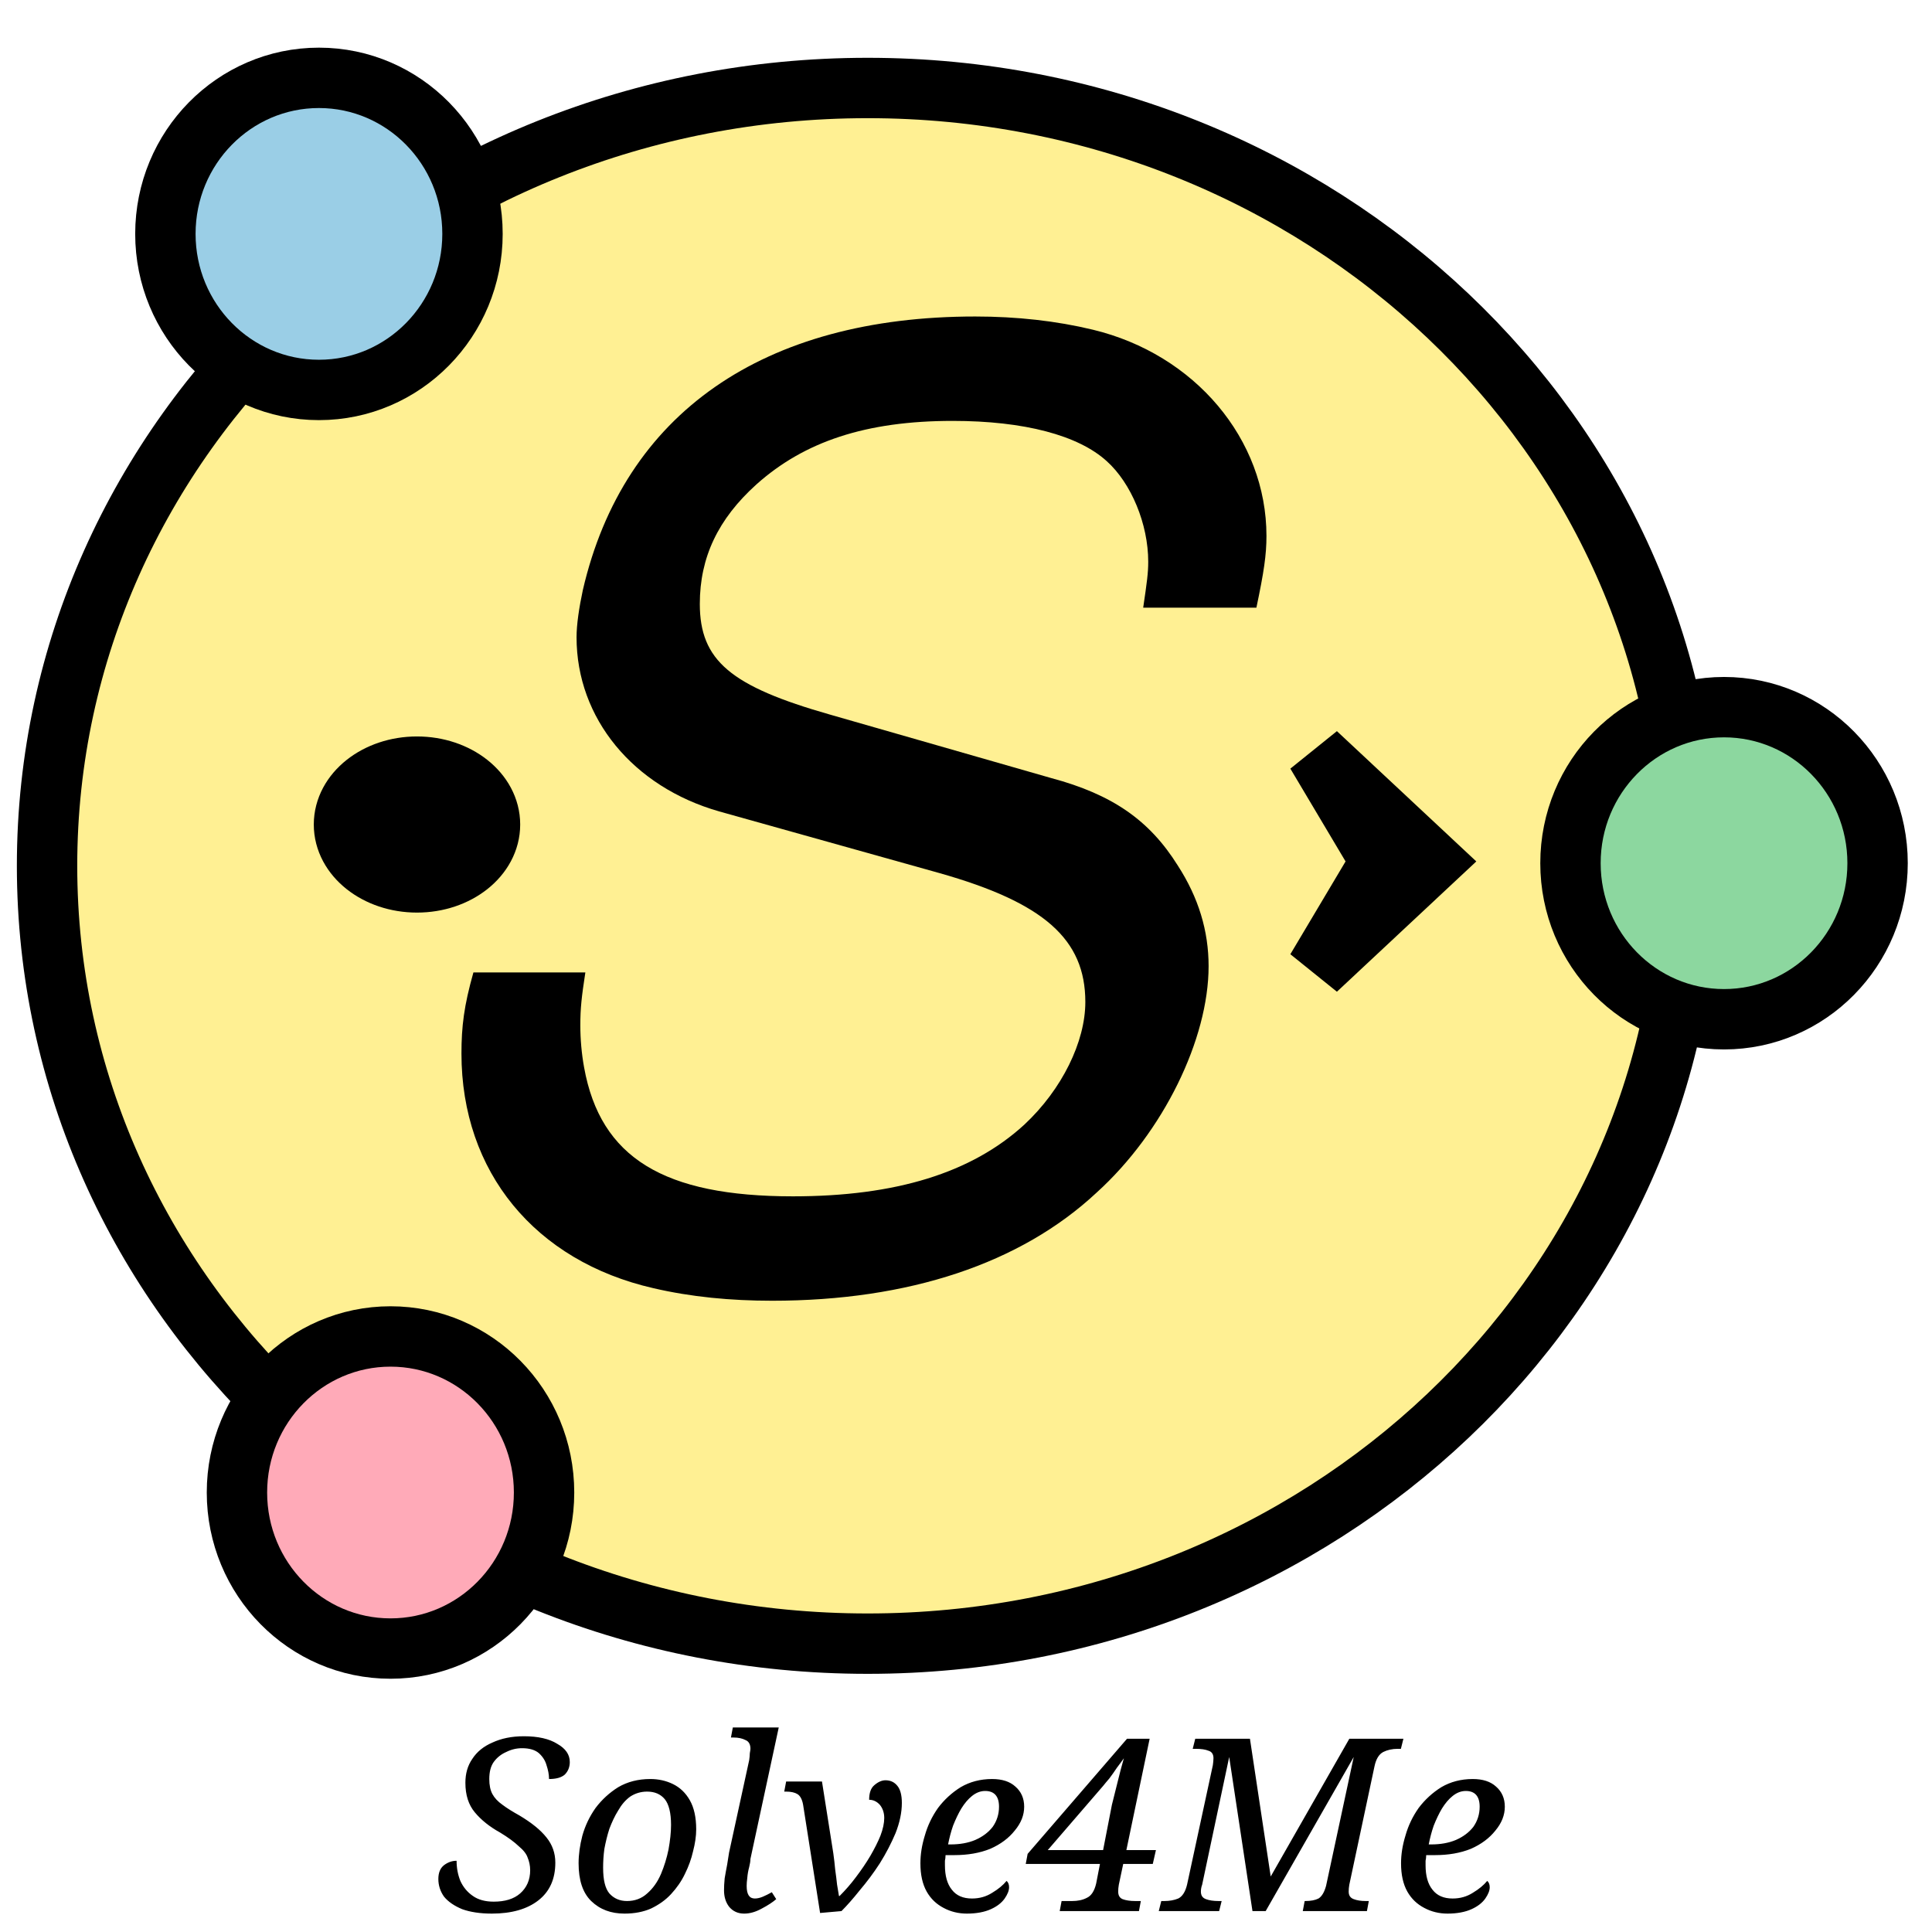
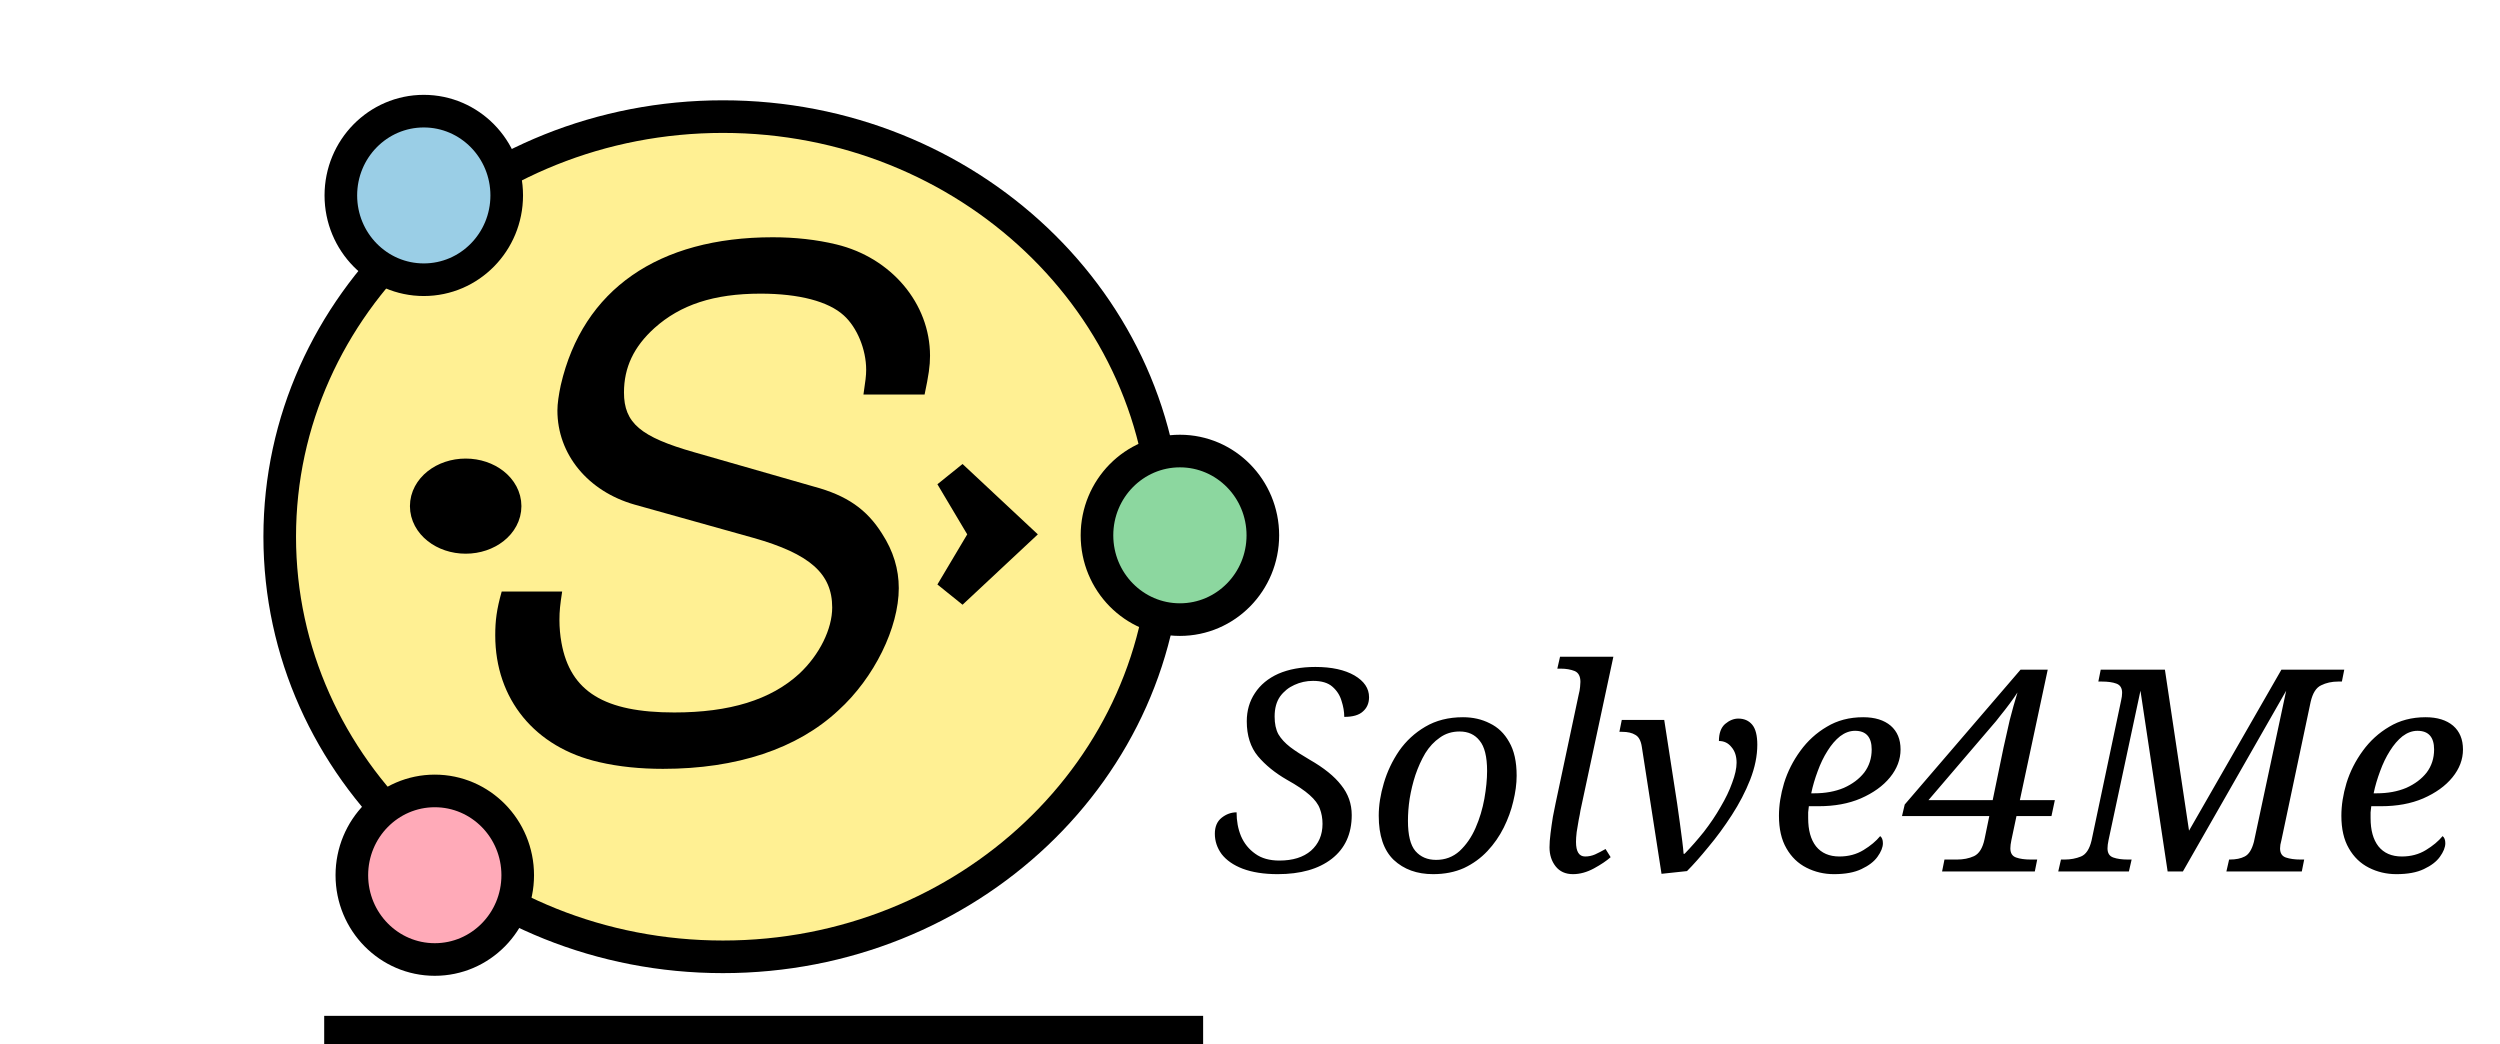
- <svg xmlns="http://www.w3.org/2000/svg" width="48" height="48">
+ <svg xmlns="http://www.w3.org/2000/svg" width="115" height="48">
+   <defs>
+     <filter id="svg_2_blur">
+       <feGaussianBlur stdDeviation="1.1" />
+     </filter>
+   </defs>
  <g>
-     <rect fill="#ff0000" fill-opacity="0" id="canvas_background" height="50" width="50" y="-1" x="-1" />
-     <g display="none" id="canvasGrid">
-       <rect fill="url(#gridpattern)" stroke-width="0" y="0" x="0" height="100%" width="100%" id="svg_1" />
+     <rect x="-1" y="-1" width="117" height="50" id="canvas_background" fill-opacity="0" fill="#ff0000" />
+     <g id="canvasGrid" display="none">
+       <rect id="svg_1" width="100%" height="100%" x="0" y="0" stroke-width="0" fill="url(#gridpattern)" />
    </g>
  </g>
  <g>
-     <ellipse ry="19.325" rx="20.388" id="svg_19" cy="21.511" cx="21.557" stroke-opacity="null" stroke-width="1.5" stroke="#000" fill="#FFF093" />
-     <text font-style="italic" xml:space="preserve" text-anchor="start" font-family="Helvetica, Arial, sans-serif" font-size="32" id="svg_4" y="31.581" x="8.62" stroke-width="0" stroke="#000" fill="#000000">S</text>
-     <ellipse ry="3.877" rx="3.815" id="svg_6" cy="5.811" cx="7.924" stroke-width="1.5" stroke="#000" fill="#9ACEE6" />
-     <ellipse ry="3.877" rx="3.815" id="svg_7" cy="21.446" cx="42.833" stroke-width="1.5" stroke="#000" fill="#8CD79F" />
-     <ellipse ry="3.877" rx="3.815" id="svg_14" cy="37.081" cx="9.702" stroke-width="1.5" stroke="#000" fill="#FFAAB8" />
-     <path id="svg_24" d="m34.303,21.402l-1.6,-2.689l2.877,2.689l-2.877,2.689l1.6,-2.689z" stroke-opacity="null" stroke-width="1.5" stroke="#000" fill="#FFF093" />
-     <path id="svg_30" d="m10.36,21.923c1.002,0 1.814,-0.644 1.814,-1.438c0,-0.794 -0.812,-1.438 -1.814,-1.438c-1.002,0 -1.814,0.644 -1.814,1.438c0,0.794 0.812,1.438 1.814,1.438zm0.291,-2.401l0.441,0.35l-0.772,0.612l0.772,0.612l-0.441,0.35l-1.213,-0.962l1.213,-0.962l0,0z" stroke-opacity="null" stroke-width="1.5" stroke="#000" fill="#FFF093" />
-     <path d="m5.276,4.717c0,-0.125 0.007,-0.262 -0.438,-0.5c-0.493,-0.264 -0.817,-0.368 -0.938,-0.438c-0.195,-0.113 -0.206,-0.081 -0.25,-0.125c-0.088,-0.088 0,-0.125 -0.063,-0.125c-0.25,0 -0.438,0 -0.5,0c-0.063,0 -0.188,0 -0.313,0c-0.063,0 -0.125,0 -0.188,0c-0.125,0 -0.249,0.36 -0.313,0.75c-0.01,0.062 0.177,0.386 0,0.563c-0.044,0.044 -0.063,0.125 -0.063,0.188c0,0 0,0.063 0,0.125c0,0 0,0.063 0,0.125l0,0.125l0,0.063l0,0" id="svg_35" stroke-width="1.5" fill="none" />
-     <path d="m2.212,4.091c0.563,0 1.376,0 1.563,0c0.25,0 0.438,0 0.75,0c0.313,0 0.375,0 0.625,0c0.063,0 0.313,0 0.438,0c0.063,0 0.125,0 0.188,0c0.063,0 0.063,0 0.063,0c0.125,0 -0.66,-0.122 -0.876,-0.188c-0.12,-0.036 -0.394,-0.143 -0.438,-0.188c-0.133,-0.133 0,-0.25 0,-0.25c0.313,-0.063 0.5,-0.063 0.563,-0.063c0.125,0 0.125,0 0.125,0.563c0,0.25 0,0.313 0,0.375c0,0.063 -0.015,0.101 -0.125,0.188c-0.383,0.303 -0.563,0.5 -0.688,0.563c-0.125,0.063 -0.331,0.107 -0.375,0.063c-0.088,-0.088 0,-0.563 0,-0.813c0,-0.125 0,-0.125 0,-0.25c0,-0.063 0.386,-0.45 0.813,-0.688c0.173,-0.096 0.313,-0.188 0.375,-0.188c0.063,0 0.063,0 0.188,0l0.125,0l0.063,0l0.063,0" id="svg_39" stroke-width="1.5" fill="none" />
-     <path d="m4.088,3.653c0.313,0 0.75,0 0.938,0c0.188,0 0.75,0 1.063,0c0.063,0 0.188,0 0.25,0l0.063,0" id="svg_40" stroke-width="1.5" fill="none" />
-     <text font-style="italic" xml:space="preserve" text-anchor="start" font-family="'Simonetta', serif" font-size="6" id="svg_5" y="47.479" x="10.844" fill-opacity="null" stroke-opacity="null" stroke-width="0" stroke="#000" fill="#000000">Solve4Me</text>
+     <ellipse fill="#FFF093" stroke="#000" stroke-width="1.5" stroke-opacity="null" cx="33.255" cy="24.689" id="svg_19" rx="20.388" ry="19.325" />
+     <text fill="#000000" stroke="#000" stroke-width="0" x="19.936" y="34.633" id="svg_4" font-size="32" font-family="Helvetica, Arial, sans-serif" text-anchor="start" xml:space="preserve" font-style="italic">S</text>
+     <ellipse fill="#9ACEE6" stroke="#000" stroke-width="1.5" cx="19.494" cy="8.99" id="svg_6" rx="3.815" ry="3.877" />
+     <ellipse fill="#8CD79F" stroke="#000" stroke-width="1.5" cx="54.276" cy="24.625" id="svg_7" rx="3.815" ry="3.877" />
+     <ellipse fill="#FFAAB8" stroke="#000" stroke-width="1.5" cx="20" cy="40.26" id="svg_14" rx="3.815" ry="3.877" />
+     <path fill="#FFF093" stroke="#000" stroke-width="1.5" stroke-opacity="null" d="m45.365,24.581l-1.6,-2.689l2.877,2.689l-2.877,2.689l1.6,-2.689z" id="svg_24" />
+     <path fill="#FFF093" stroke="#000" stroke-width="1.5" stroke-opacity="null" d="m21.421,24.72c1.002,0 1.814,-0.644 1.814,-1.438c0,-0.794 -0.812,-1.438 -1.814,-1.438c-1.002,0 -1.814,0.644 -1.814,1.438c0,0.794 0.812,1.438 1.814,1.438zm0.291,-2.401l0.441,0.35l-0.772,0.612l0.772,0.612l-0.441,0.35l-1.213,-0.962l1.213,-0.962l0,0z" id="svg_30" />
+     <path fill="none" stroke-width="1.5" id="svg_35" d="m5.276,4.717c0,-0.125 0.007,-0.262 -0.438,-0.5c-0.493,-0.264 -0.817,-0.368 -0.938,-0.438c-0.195,-0.113 -0.206,-0.081 -0.25,-0.125c-0.088,-0.088 0,-0.125 -0.063,-0.125c-0.25,0 -0.438,0 -0.5,0c-0.063,0 -0.188,0 -0.313,0c-0.063,0 -0.125,0 -0.188,0c-0.125,0 -0.249,0.36 -0.313,0.75c-0.01,0.062 0.177,0.386 0,0.563c-0.044,0.044 -0.063,0.125 -0.063,0.188c0,0 0,0.063 0,0.125c0,0 0,0.063 0,0.125l0,0.125l0,0.063l0,0" />
+     <path fill="none" stroke-width="1.5" id="svg_39" d="m2.212,4.091c0.563,0 1.376,0 1.563,0c0.25,0 0.438,0 0.75,0c0.313,0 0.375,0 0.625,0c0.063,0 0.313,0 0.438,0c0.063,0 0.125,0 0.188,0c0.063,0 0.063,0 0.063,0c0.125,0 -0.66,-0.122 -0.876,-0.188c-0.12,-0.036 -0.394,-0.143 -0.438,-0.188c-0.133,-0.133 0,-0.25 0,-0.25c0.313,-0.063 0.5,-0.063 0.563,-0.063c0.125,0 0.125,0 0.125,0.563c0,0.25 0,0.313 0,0.375c0,0.063 -0.015,0.101 -0.125,0.188c-0.383,0.303 -0.563,0.5 -0.688,0.563c-0.125,0.063 -0.331,0.107 -0.375,0.063c-0.088,-0.088 0,-0.563 0,-0.813c0,-0.125 0,-0.125 0,-0.25c0,-0.063 0.386,-0.45 0.813,-0.688c0.173,-0.096 0.313,-0.188 0.375,-0.188c0.063,0 0.063,0 0.188,0l0.125,0l0.063,0l0.063,0" />
+     <path fill="none" stroke-width="1.5" id="svg_40" d="m4.088,3.653c0.313,0 0.75,0 0.938,0c0.188,0 0.75,0 1.063,0c0.063,0 0.188,0 0.25,0l0.063,0" />
+     <line fill="none" stroke="#000" stroke-width="1.5" stroke-opacity="null" fill-opacity="null" x1="10.971" y1="47.479" x2="60.048" y2="47.479" id="svg_2" stroke-linejoin="null" stroke-linecap="null" filter="url(#svg_2_blur)" />
+     <line fill="none" stroke="#000" stroke-opacity="null" fill-opacity="null" x1="14.913" y1="47.479" x2="55.344" y2="47.479" id="svg_3" stroke-linejoin="null" stroke-linecap="null" stroke-width="1.5" />
+     <text font-style="italic" xml:space="preserve" text-anchor="start" font-family="'Simonetta', serif" font-size="13" id="svg_5" y="40.084" x="55.791" stroke-width="0" stroke="#000" fill="#000000">Solve4Me</text>
  </g>
</svg>
